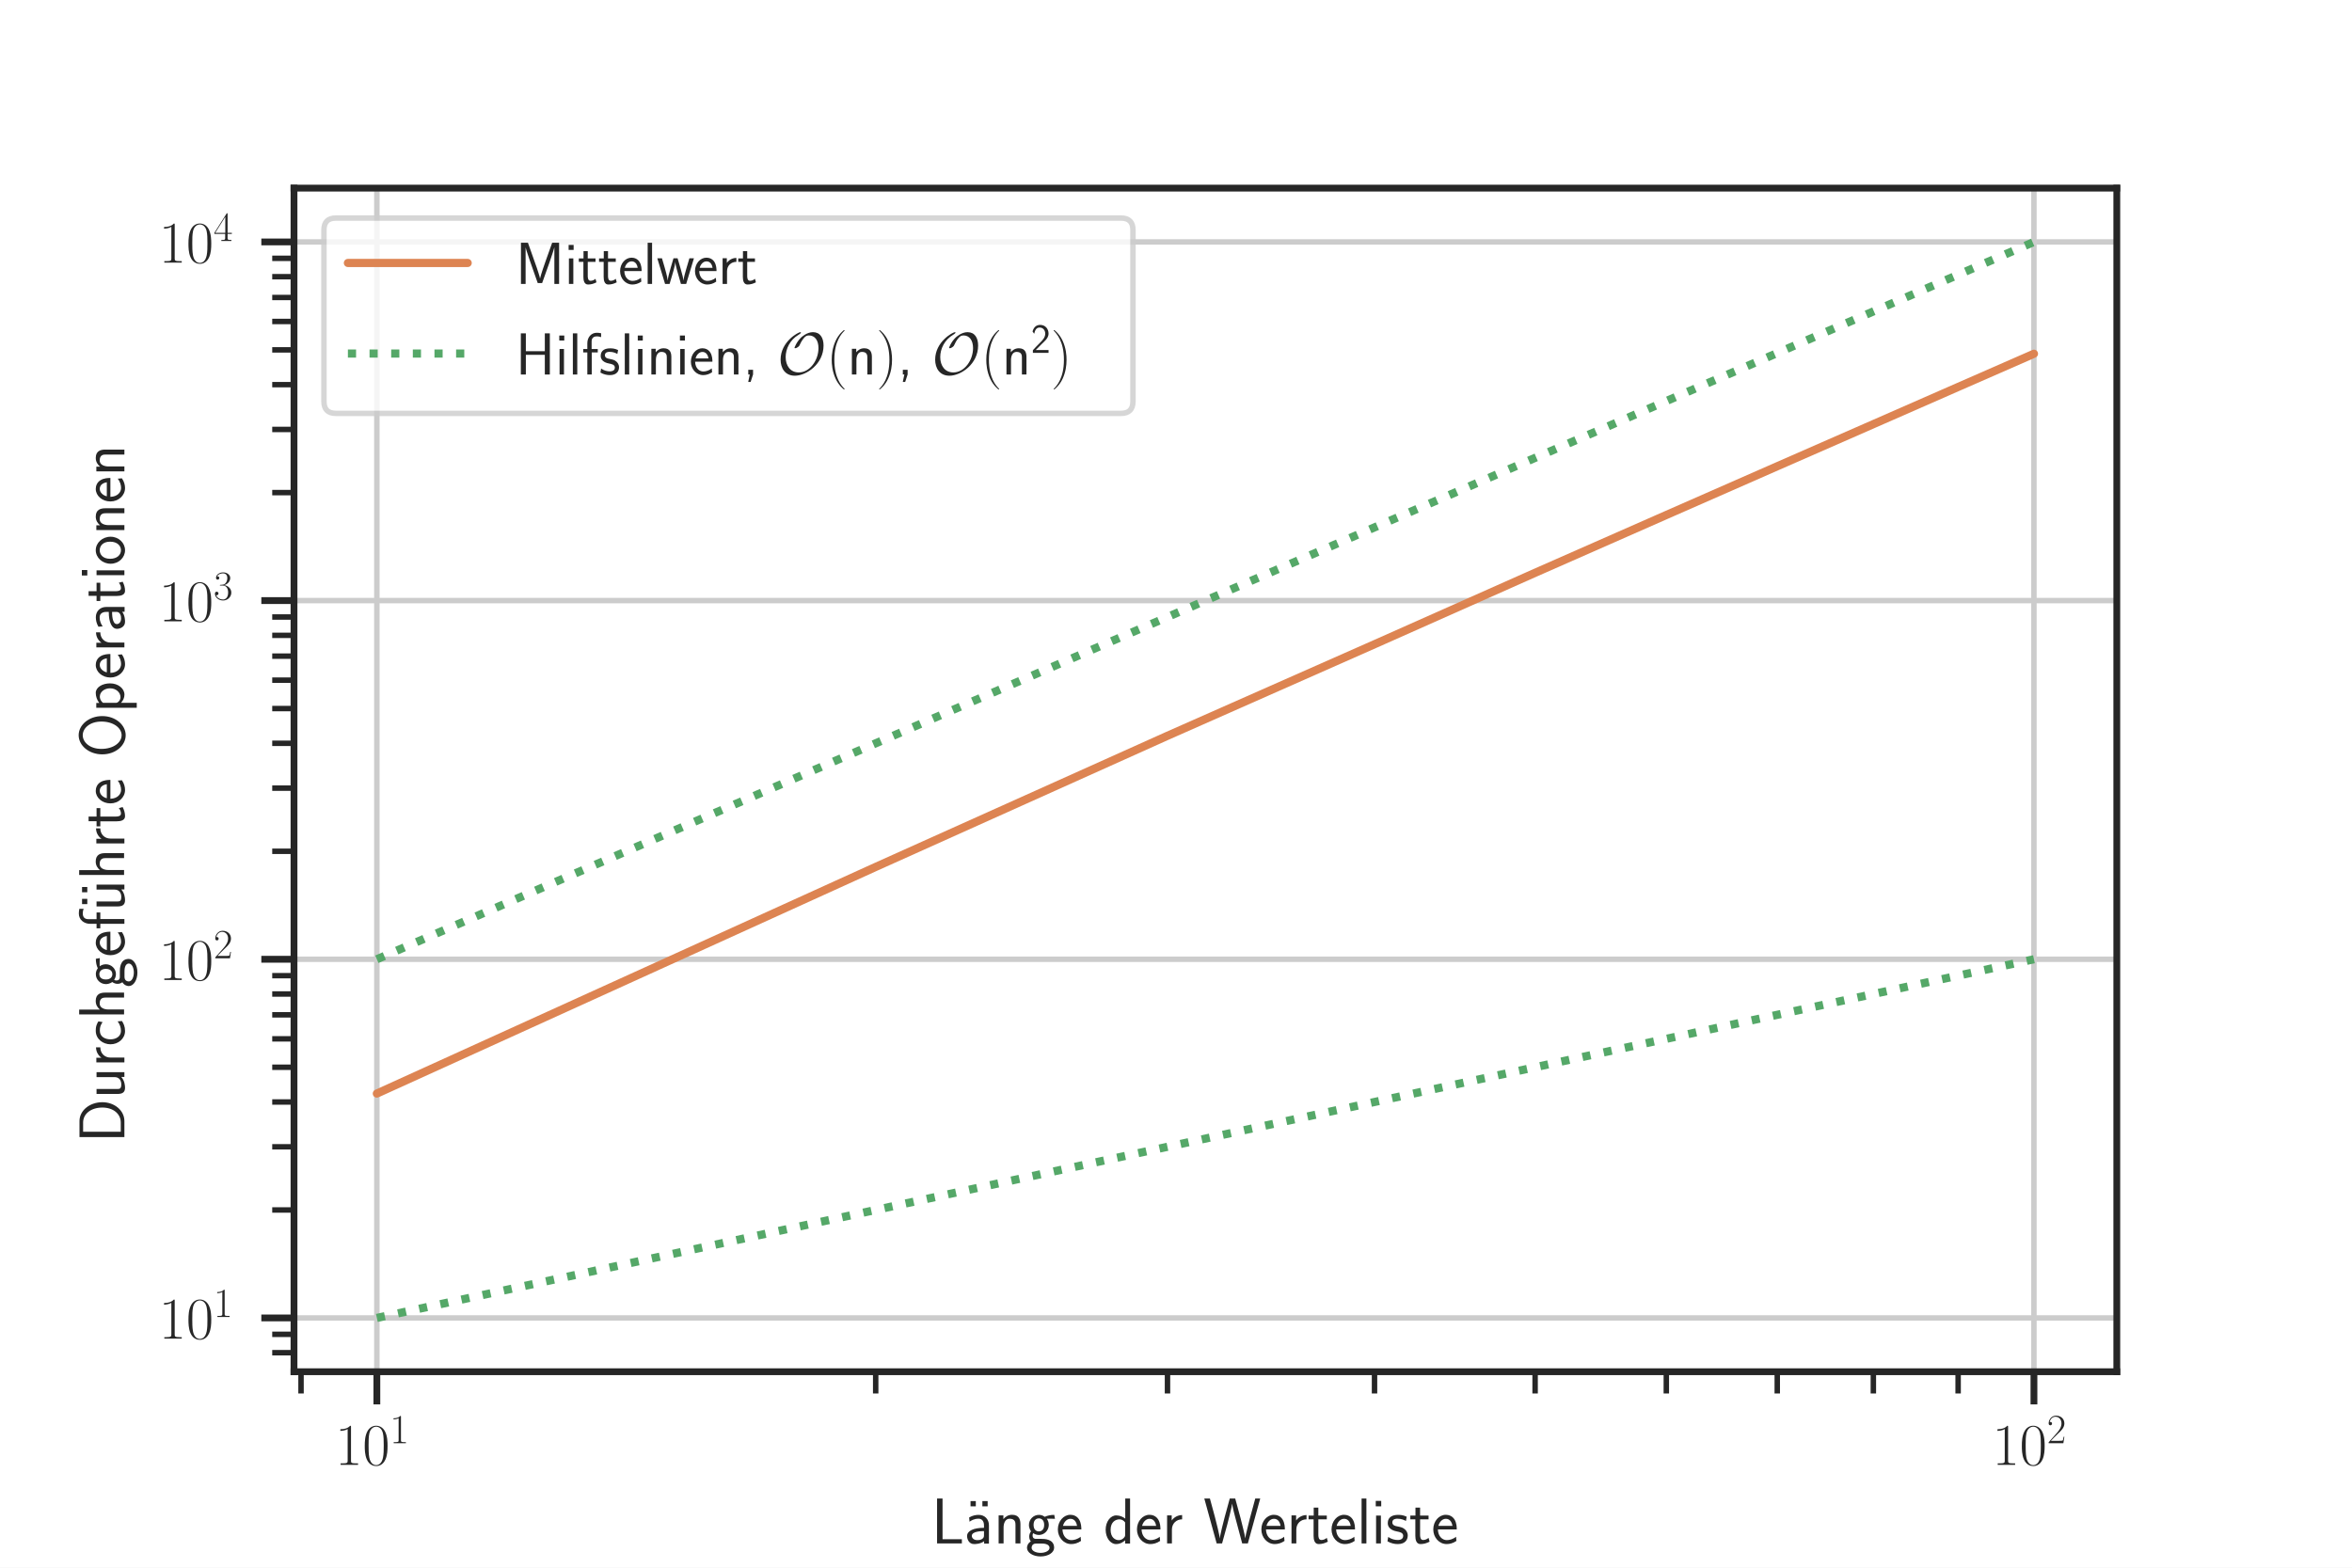
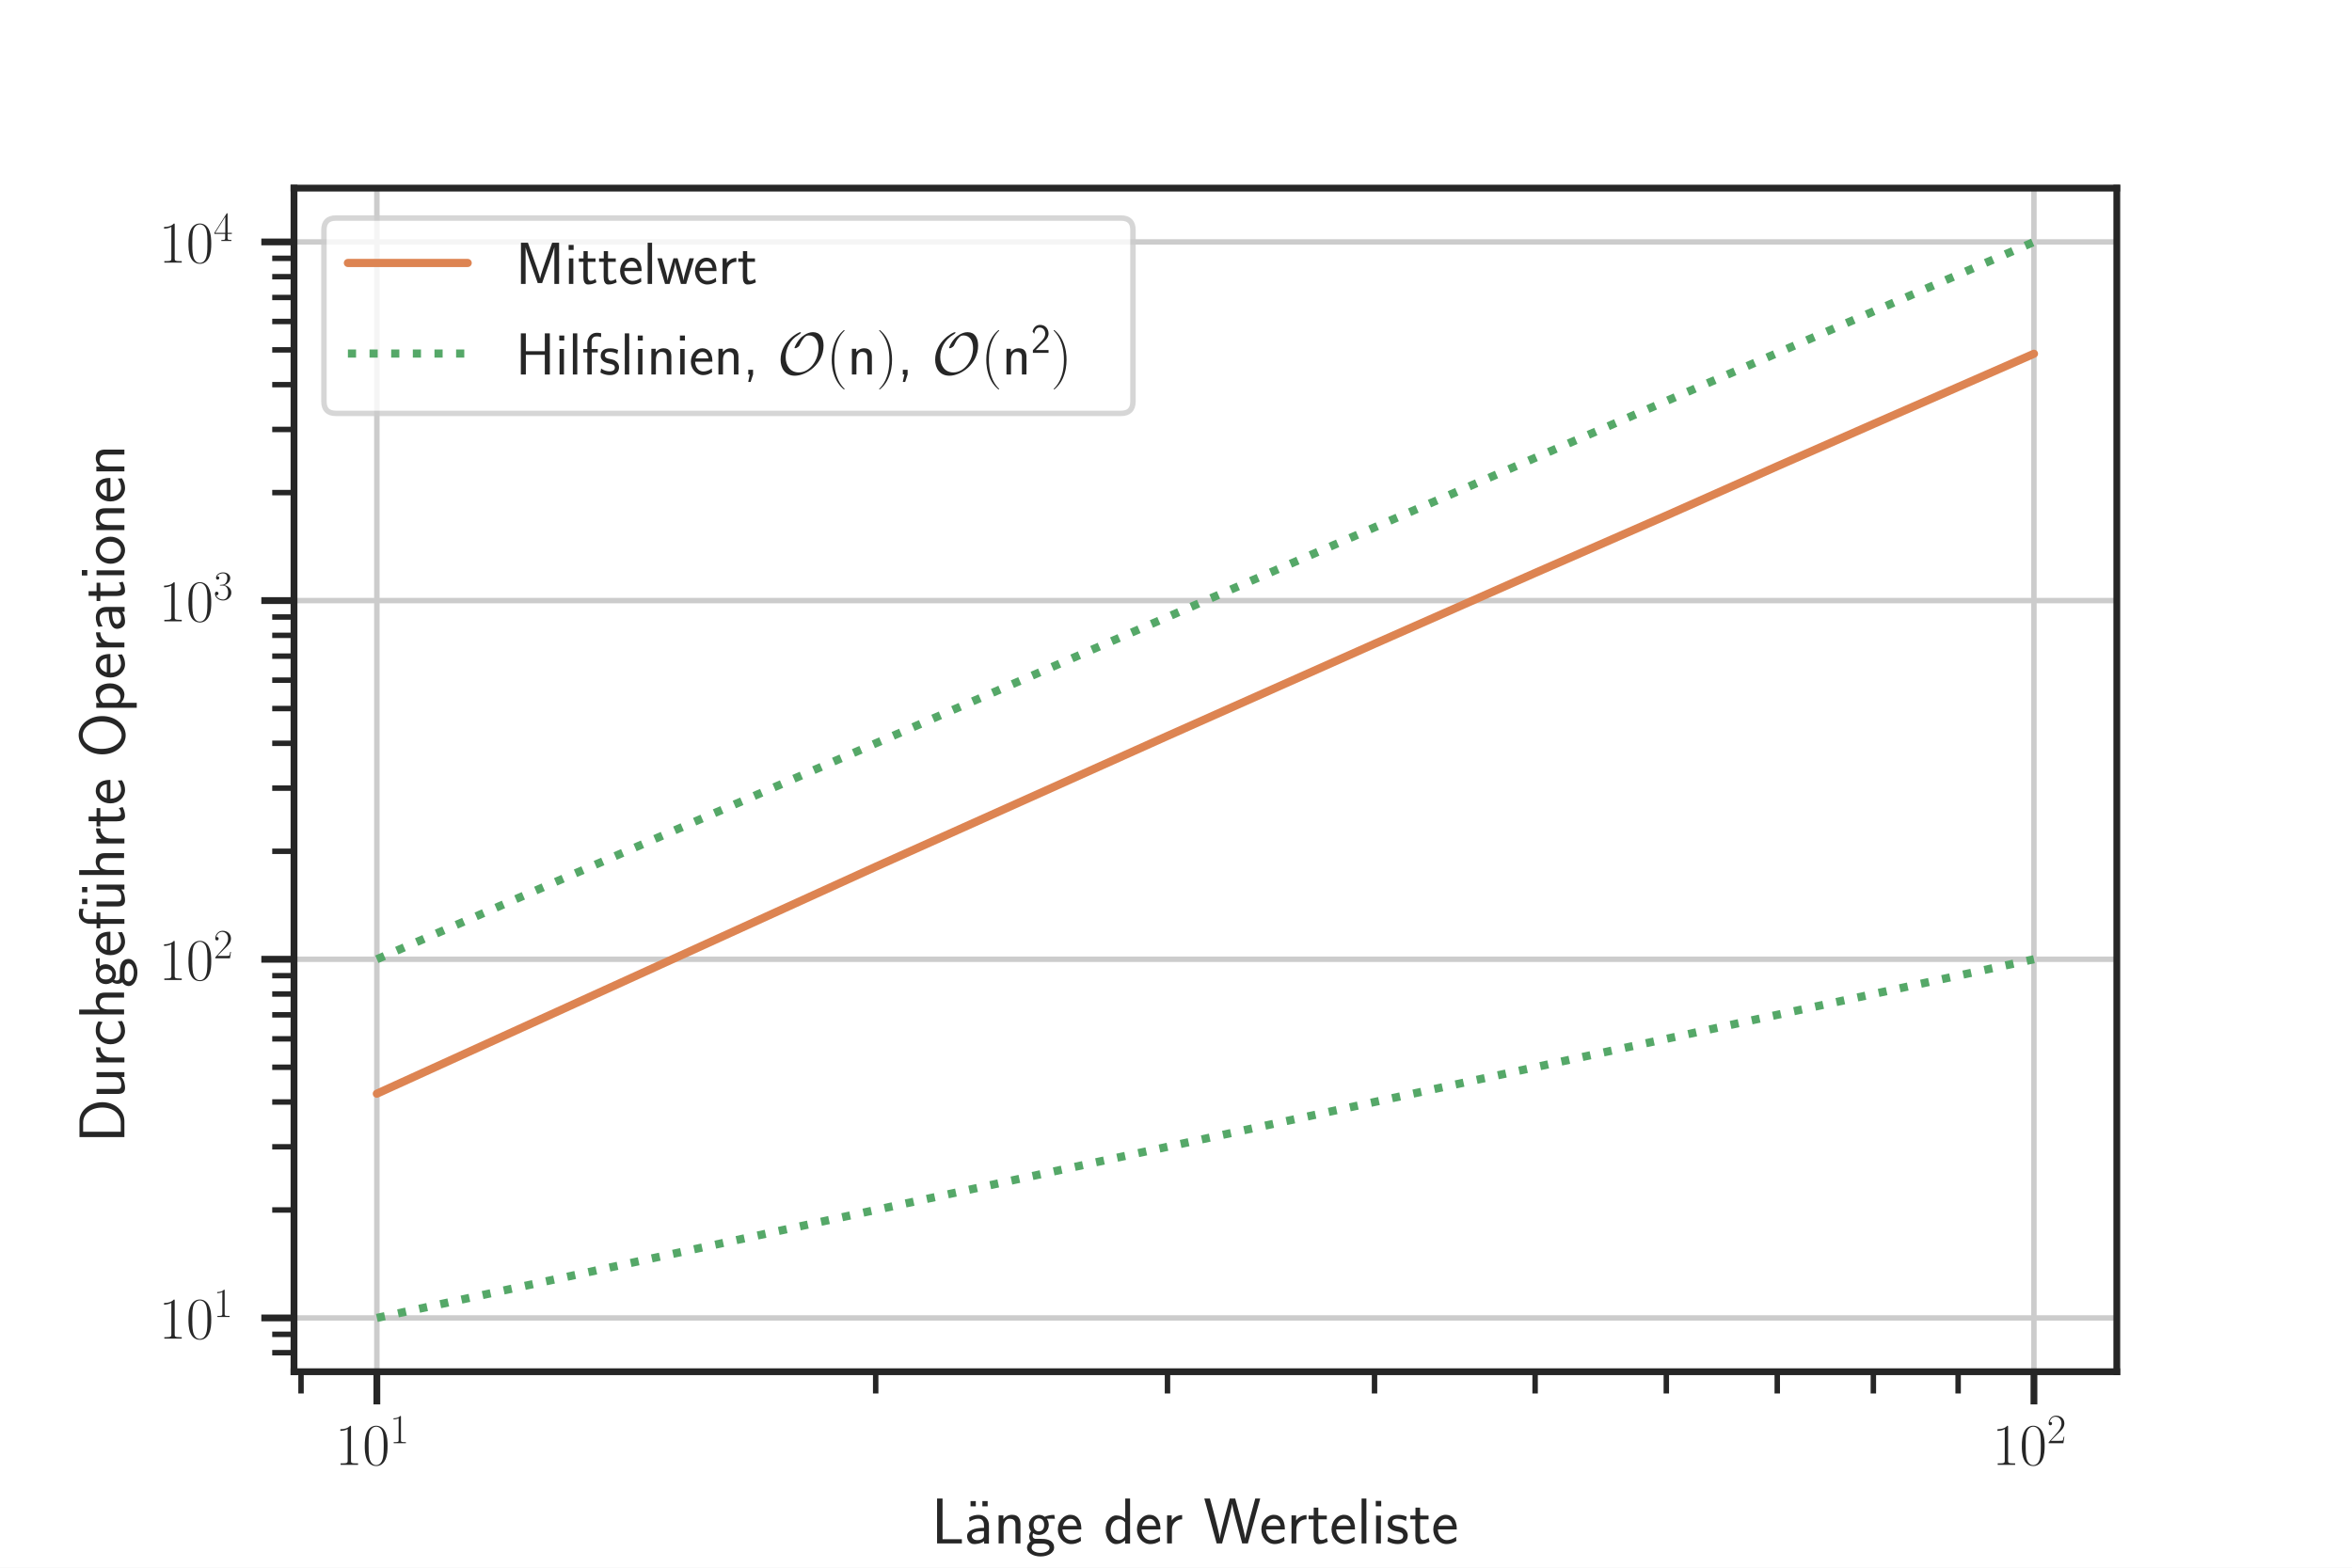
<svg xmlns="http://www.w3.org/2000/svg" xmlns:xlink="http://www.w3.org/1999/xlink" width="432pt" height="288pt" viewBox="0 0 432 288" version="1.1">
  <defs>
    <style type="text/css">*{stroke-linejoin: round; stroke-linecap: butt}</style>
  </defs>
  <g id="figure_1">
    <g id="patch_1">
      <path d="M 0 288  L 432 288  L 432 0  L 0 0  z " style="fill: #ffffff" />
    </g>
    <g id="axes_1">
      <g id="patch_2">
        <path d="M 54 252  L 388.8 252  L 388.8 34.56  L 54 34.56  z " style="fill: #ffffff" />
      </g>
      <g id="matplotlib.axis_1">
        <g id="xtick_1">
          <g id="line2d_1">
-             <path d="M 69.218 252  L 69.218 34.56  " clip-path="url(#p957fa3a526)" style="fill: none; stroke: #cccccc; stroke-linecap: round" />
+             <path d="M 69.218 252  L 69.218 34.56  " clip-path="url(#pc87a2cc97e)" style="fill: none; stroke: #cccccc; stroke-linecap: round" />
          </g>
          <g id="line2d_2">
            <defs>
-               <path id="mc45ab2e7f5" d="M 0 0  L 0 6  " style="stroke: #262626; stroke-width: 1.25" />
-             </defs>
-             <g>
-               <use xlink:href="#mc45ab2e7f5" x="69.218" y="252" style="fill: #262626; stroke: #262626; stroke-width: 1.25" />
+               <path id="m14541f7bd8" d="M 0 0  L 0 6  " style="stroke: #262626; stroke-width: 1.25" />
+             </defs>
+             <g>
+               <use xlink:href="#m14541f7bd8" x="69.218" y="252" style="fill: #262626; stroke: #262626; stroke-width: 1.25" />
            </g>
          </g>
          <g id="text_1">
            <g style="fill: #262626" transform="translate(61.55454 269.1103)scale(0.11 -0.11)">
              <defs>
                <path id="CMR17-31" d="M 1702 4058  C 1702 4192 1696 4192 1606 4192  C 1357 3916 979 3827 621 3827  C 602 3827 570 3827 563 3808  C 557 3795 557 3782 557 3648  C 755 3648 1088 3686 1344 3839  L 1344 461  C 1344 236 1331 160 781 160  L 589 160  L 589 0  C 896 0 1216 0 1523 0  C 1830 0 2150 0 2458 0  L 2458 160  L 2266 160  C 1715 160 1702 230 1702 458  L 1702 4058  z " transform="scale(0.015625)" />
                <path id="CMR17-30" d="M 2688 2025  C 2688 2416 2682 3080 2413 3591  C 2176 4039 1798 4198 1466 4198  C 1158 4198 768 4058 525 3597  C 269 3118 243 2524 243 2025  C 243 1661 250 1106 448 619  C 723 -39 1216 -128 1466 -128  C 1760 -128 2208 -7 2470 600  C 2662 1042 2688 1559 2688 2025  z M 1466 -26  C 1056 -26 813 325 723 812  C 653 1188 653 1738 653 2096  C 653 2588 653 2997 736 3387  C 858 3929 1216 4096 1466 4096  C 1728 4096 2067 3923 2189 3400  C 2272 3036 2278 2607 2278 2096  C 2278 1680 2278 1169 2202 792  C 2067 95 1690 -26 1466 -26  z " transform="scale(0.015625)" />
              </defs>
              <use xlink:href="#CMR17-31" transform="scale(0.996264)" />
              <use xlink:href="#CMR17-30" transform="translate(45.69048 0)scale(0.996264)" />
              <use xlink:href="#CMR17-31" transform="translate(91.38095 36.15364)scale(0.697382)" />
            </g>
          </g>
        </g>
        <g id="xtick_2">
          <g id="line2d_3">
-             <path d="M 373.582 252  L 373.582 34.56  " clip-path="url(#p957fa3a526)" style="fill: none; stroke: #cccccc; stroke-linecap: round" />
+             <path d="M 373.582 252  L 373.582 34.56  " clip-path="url(#pc87a2cc97e)" style="fill: none; stroke: #cccccc; stroke-linecap: round" />
          </g>
          <g id="line2d_4">
            <g>
-               <use xlink:href="#mc45ab2e7f5" x="373.582" y="252" style="fill: #262626; stroke: #262626; stroke-width: 1.25" />
+               <use xlink:href="#m14541f7bd8" x="373.582" y="252" style="fill: #262626; stroke: #262626; stroke-width: 1.25" />
            </g>
          </g>
          <g id="text_2">
            <g style="fill: #262626" transform="translate(365.9182 269.1103)scale(0.11 -0.11)">
              <defs>
                <path id="CMR17-32" d="M 2669 989  L 2554 989  C 2490 536 2438 459 2413 420  C 2381 369 1920 369 1830 369  L 602 369  C 832 619 1280 1072 1824 1597  C 2214 1967 2669 2402 2669 3035  C 2669 3790 2067 4224 1395 4224  C 691 4224 262 3604 262 3030  C 262 2780 448 2748 525 2748  C 589 2748 781 2787 781 3010  C 781 3207 614 3264 525 3264  C 486 3264 448 3258 422 3245  C 544 3790 915 4058 1306 4058  C 1862 4058 2227 3617 2227 3035  C 2227 2479 1901 2000 1536 1584  L 262 146  L 262 0  L 2515 0  L 2669 989  z " transform="scale(0.015625)" />
              </defs>
              <use xlink:href="#CMR17-31" transform="scale(0.996264)" />
              <use xlink:href="#CMR17-30" transform="translate(45.69048 0)scale(0.996264)" />
              <use xlink:href="#CMR17-32" transform="translate(91.38095 36.15364)scale(0.697382)" />
            </g>
          </g>
        </g>
        <g id="xtick_3">
          <g id="line2d_5">
            <defs>
-               <path id="m4dc6aa05fd" d="M 0 0  L 0 4  " style="stroke: #262626" />
-             </defs>
-             <g>
-               <use xlink:href="#m4dc6aa05fd" x="55.291" y="252" style="fill: #262626; stroke: #262626" />
+               <path id="m3cc352a29a" d="M 0 0  L 0 4  " style="stroke: #262626" />
+             </defs>
+             <g>
+               <use xlink:href="#m3cc352a29a" x="55.291" y="252" style="fill: #262626; stroke: #262626" />
            </g>
          </g>
        </g>
        <g id="xtick_4">
          <g id="line2d_6">
            <g>
-               <use xlink:href="#m4dc6aa05fd" x="160.841" y="252" style="fill: #262626; stroke: #262626" />
+               <use xlink:href="#m3cc352a29a" x="160.841" y="252" style="fill: #262626; stroke: #262626" />
            </g>
          </g>
        </g>
        <g id="xtick_5">
          <g id="line2d_7">
            <g>
-               <use xlink:href="#m4dc6aa05fd" x="214.437" y="252" style="fill: #262626; stroke: #262626" />
+               <use xlink:href="#m3cc352a29a" x="214.437" y="252" style="fill: #262626; stroke: #262626" />
            </g>
          </g>
        </g>
        <g id="xtick_6">
          <g id="line2d_8">
            <g>
-               <use xlink:href="#m4dc6aa05fd" x="252.463" y="252" style="fill: #262626; stroke: #262626" />
+               <use xlink:href="#m3cc352a29a" x="252.463" y="252" style="fill: #262626; stroke: #262626" />
            </g>
          </g>
        </g>
        <g id="xtick_7">
          <g id="line2d_9">
            <g>
-               <use xlink:href="#m4dc6aa05fd" x="281.959" y="252" style="fill: #262626; stroke: #262626" />
+               <use xlink:href="#m3cc352a29a" x="281.959" y="252" style="fill: #262626; stroke: #262626" />
            </g>
          </g>
        </g>
        <g id="xtick_8">
          <g id="line2d_10">
            <g>
-               <use xlink:href="#m4dc6aa05fd" x="306.059" y="252" style="fill: #262626; stroke: #262626" />
+               <use xlink:href="#m3cc352a29a" x="306.059" y="252" style="fill: #262626; stroke: #262626" />
            </g>
          </g>
        </g>
        <g id="xtick_9">
          <g id="line2d_11">
            <g>
-               <use xlink:href="#m4dc6aa05fd" x="326.435" y="252" style="fill: #262626; stroke: #262626" />
+               <use xlink:href="#m3cc352a29a" x="326.435" y="252" style="fill: #262626; stroke: #262626" />
            </g>
          </g>
        </g>
        <g id="xtick_10">
          <g id="line2d_12">
            <g>
-               <use xlink:href="#m4dc6aa05fd" x="344.086" y="252" style="fill: #262626; stroke: #262626" />
+               <use xlink:href="#m3cc352a29a" x="344.086" y="252" style="fill: #262626; stroke: #262626" />
            </g>
          </g>
        </g>
        <g id="xtick_11">
          <g id="line2d_13">
            <g>
-               <use xlink:href="#m4dc6aa05fd" x="359.655" y="252" style="fill: #262626; stroke: #262626" />
+               <use xlink:href="#m3cc352a29a" x="359.655" y="252" style="fill: #262626; stroke: #262626" />
            </g>
          </g>
        </g>
        <g id="text_3">
          <g style="fill: #262626" transform="translate(171.063 283.5434)scale(0.12 -0.12)">
            <defs>
              <path id="CMSS17-4c" d="M 1670 414  C 1594 414 1517 414 1440 414  L 1101 414  L 1101 4416  L 563 4416  L 563 0  L 3002 0  L 3002 414  L 1670 414  z " transform="scale(0.015625)" />
              <path id="CMSS17-7f" d="M 1178 4164  L 659 4164  L 659 3648  L 1178 3648  L 1178 4164  z M 2342 4164  L 1824 4164  L 1824 3648  L 2342 3648  L 2342 4164  z " transform="scale(0.015625)" />
              <path id="CMSS17-61" d="M 2406 1791  C 2406 2392 1978 2808 1402 2808  C 1120 2808 813 2757 461 2553  L 499 2135  C 659 2248 934 2432 1395 2432  C 1722 2432 1920 2180 1920 1782  L 1920 1536  C 896 1536 256 1238 256 726  C 256 461 416 -64 947 -64  C 1043 -64 1562 -64 1933 217  L 1933 -19  L 2406 -19  L 2406 1791  z M 1920 816  C 1920 701 1920 548 1728 434  C 1562 325 1350 325 1261 325  C 941 325 723 511 723 744  C 723 1211 1722 1211 1920 1211  L 1920 816  z " transform="scale(0.015625)" />
              <path id="CMSS17-6e" d="M 2618 1877  C 2618 2283 2522 2816 1798 2816  C 1389 2816 1120 2606 941 2389  L 941 2758  L 474 2758  L 474 0  L 960 0  L 960 1559  C 960 1964 1114 2428 1549 2428  C 2112 2428 2131 2048 2131 1829  L 2131 0  L 2618 0  L 2618 1877  z " transform="scale(0.015625)" />
              <path id="CMSS17-67" d="M 2848 2808  C 2483 2808 2170 2738 1914 2617  C 1702 2777 1485 2808 1338 2808  C 781 2808 358 2349 358 1814  C 358 1468 550 1207 563 1195  C 448 1035 384 863 384 672  C 384 448 474 289 544 200  C 211 -3 166 -314 166 -435  C 166 -898 749 -1280 1498 -1280  C 2253 -1280 2835 -898 2835 -428  C 2835 448 1856 448 1587 448  L 1069 448  C 973 448 717 448 717 791  C 717 921 774 1004 781 1010  C 877 940 1075 832 1338 832  C 1869 832 2310 1278 2310 1827  C 2310 2132 2170 2355 2112 2432  L 2131 2432  C 2150 2432 2419 2432 2515 2432  C 2720 2432 2739 2429 2918 2419  L 2848 2808  z M 1338 1182  C 1120 1182 813 1315 813 1823  C 813 2375 1165 2464 1331 2464  C 1549 2464 1856 2331 1856 1823  C 1856 1271 1504 1182 1338 1182  z M 1581 -10  C 1734 -10 2381 -10 2381 -442  C 2381 -714 1984 -929 1504 -929  C 1018 -929 621 -720 621 -435  C 621 -403 621 -10 1062 -10  L 1581 -10  z " transform="scale(0.015625)" />
              <path id="CMSS17-65" d="M 2502 1377  C 2502 1590 2490 2003 2285 2345  C 2061 2713 1696 2816 1421 2816  C 755 2816 192 2188 192 1375  C 192 582 774 -64 1510 -64  C 1798 -64 2150 19 2470 248  C 2470 274 2458 414 2451 420  C 2451 433 2432 630 2432 656  C 2125 407 1773 325 1517 325  C 1107 325 666 667 646 1377  L 2502 1377  z M 698 1728  C 781 2084 1062 2421 1421 2421  C 1517 2421 1965 2421 2080 1728  L 698 1728  z " transform="scale(0.015625)" />
              <path id="CMSS17-64" d="M 2611 4416  L 2138 4416  L 2138 2438  C 1939 2603 1613 2756 1254 2756  C 672 2756 211 2131 211 1347  C 211 562 666 -64 1235 -64  C 1677 -64 1971 172 2125 306  L 2125 -13  L 2611 -13  L 2611 4416  z M 2125 836  C 2125 747 2125 653 1926 482  C 1798 375 1645 325 1498 325  C 1152 325 698 576 698 1340  C 698 2134 1210 2368 1562 2368  C 1798 2368 1990 2254 2125 2065  L 2125 836  z " transform="scale(0.015625)" />
              <path id="CMSS17-72" d="M 954 1363  C 954 1965 1395 2368 1958 2368  L 1958 2789  C 1549 2789 1165 2585 934 2253  L 934 2758  L 480 2758  L 480 0  L 954 0  L 954 1363  z " transform="scale(0.015625)" />
              <path id="CMSS17-57" d="M 5581 4416  L 5094 4416  L 4557 2437  C 4474 2118 4397 1801 4320 1482  C 4205 1011 4122 681 4109 515  L 4102 515  C 4090 687 4006 1049 3904 1457  C 3827 1795 3744 2131 3654 2462  L 3123 4416  L 2586 4416  L 2080 2562  L 1824 1549  C 1632 747 1626 632 1613 505  L 1606 505  C 1606 543 1581 753 1402 1498  C 1312 1868 1222 2244 1126 2601  L 634 4416  L 83 4416  L 1299 0  L 1830 0  L 2336 1839  L 2592 2851  C 2765 3564 2803 3742 2816 3901  L 2822 3901  C 2822 3876 2880 3474 3130 2545  L 3808 0  L 4365 0  L 5581 4416  z " transform="scale(0.015625)" />
              <path id="CMSS17-74" d="M 1069 2368  L 1901 2368  L 1901 2737  L 1069 2737  L 1069 3520  L 614 3520  L 614 2737  L 109 2737  L 109 2368  L 602 2368  L 602 749  C 602 384 685 -64 1107 -64  C 1427 -64 1722 25 2003 172  L 1901 548  C 1747 414 1562 337 1363 337  C 1082 337 1069 696 1069 856  L 1069 2368  z " transform="scale(0.015625)" />
              <path id="CMSS17-6c" d="M 947 4416  L 474 4416  L 474 0  L 947 0  L 947 4416  z " transform="scale(0.015625)" />
              <path id="CMSS17-69" d="M 979 4183  L 442 4183  L 442 3648  L 979 3648  L 979 4183  z M 947 2739  L 474 2739  L 474 0  L 947 0  L 947 2739  z " transform="scale(0.015625)" />
              <path id="CMSS17-73" d="M 2061 2627  C 1683 2807 1389 2807 1197 2807  C 742 2807 198 2648 198 2003  C 198 1359 902 1218 1094 1179  C 1389 1122 1715 1058 1715 740  C 1715 337 1254 337 1171 337  C 915 337 563 407 243 638  L 166 210  C 531 0 883 -64 1178 -64  C 1965 -64 2163 416 2163 781  C 2163 1094 1984 1305 1862 1401  C 1651 1568 1574 1587 1050 1696  C 960 1709 646 1779 646 2066  C 646 2432 1050 2432 1139 2432  C 1555 2432 1811 2303 1984 2208  L 2061 2627  z " transform="scale(0.015625)" />
            </defs>
            <use xlink:href="#CMSS17-4c" transform="scale(0.996264)" />
            <use xlink:href="#CMSS17-7f" transform="translate(49.72625 0)scale(0.996264)" />
            <use xlink:href="#CMSS17-61" transform="translate(50.68711 0)scale(0.996264)" />
            <use xlink:href="#CMSS17-6e" transform="translate(95.60903 0)scale(0.996264)" />
            <use xlink:href="#CMSS17-67" transform="translate(143.814 0)scale(0.996264)" />
            <use xlink:href="#CMSS17-65" transform="translate(190.6576 0)scale(0.996264)" />
            <use xlink:href="#CMSS17-64" transform="translate(263.5255 0)scale(0.996264)" />
            <use xlink:href="#CMSS17-65" transform="translate(311.7305 0)scale(0.996264)" />
            <use xlink:href="#CMSS17-72" transform="translate(353.3693 0)scale(0.996264)" />
            <use xlink:href="#CMSS17-57" transform="translate(416.5082 0)scale(0.996264)" />
            <use xlink:href="#CMSS17-65" transform="translate(502.1479 0)scale(0.996264)" />
            <use xlink:href="#CMSS17-72" transform="translate(543.7867 0)scale(0.996264)" />
            <use xlink:href="#CMSS17-74" transform="translate(575.6965 0)scale(0.996264)" />
            <use xlink:href="#CMSS17-65" transform="translate(609.5281 0)scale(0.996264)" />
            <use xlink:href="#CMSS17-6c" transform="translate(651.1669 0)scale(0.996264)" />
            <use xlink:href="#CMSS17-69" transform="translate(673.3476 0)scale(0.996264)" />
            <use xlink:href="#CMSS17-73" transform="translate(695.5283 0)scale(0.996264)" />
            <use xlink:href="#CMSS17-74" transform="translate(731.4419 0)scale(0.996264)" />
            <use xlink:href="#CMSS17-65" transform="translate(765.2734 0)scale(0.996264)" />
          </g>
        </g>
      </g>
      <g id="matplotlib.axis_2">
        <g id="ytick_1">
          <g id="line2d_14">
-             <path d="M 54 242.116  L 388.8 242.116  " clip-path="url(#p957fa3a526)" style="fill: none; stroke: #cccccc; stroke-linecap: round" />
+             <path d="M 54 242.116  L 388.8 242.116  " clip-path="url(#pc87a2cc97e)" style="fill: none; stroke: #cccccc; stroke-linecap: round" />
          </g>
          <g id="line2d_15">
            <defs>
-               <path id="m10b5e3d8ec" d="M 0 0  L -6 0  " style="stroke: #262626; stroke-width: 1.25" />
-             </defs>
-             <g>
-               <use xlink:href="#m10b5e3d8ec" x="54" y="242.116" style="fill: #262626; stroke: #262626; stroke-width: 1.25" />
+               <path id="m1ceb445a59" d="M 0 0  L -6 0  " style="stroke: #262626; stroke-width: 1.25" />
+             </defs>
+             <g>
+               <use xlink:href="#m1ceb445a59" x="54" y="242.116" style="fill: #262626; stroke: #262626; stroke-width: 1.25" />
            </g>
          </g>
          <g id="text_4">
            <g style="fill: #262626" transform="translate(29.17273 245.9215)scale(0.11 -0.11)">
              <use xlink:href="#CMR17-31" transform="scale(0.996264)" />
              <use xlink:href="#CMR17-30" transform="translate(45.69048 0)scale(0.996264)" />
              <use xlink:href="#CMR17-31" transform="translate(91.38095 36.15364)scale(0.697382)" />
            </g>
          </g>
        </g>
        <g id="ytick_2">
          <g id="line2d_16">
-             <path d="M 54 176.225  L 388.8 176.225  " clip-path="url(#p957fa3a526)" style="fill: none; stroke: #cccccc; stroke-linecap: round" />
+             <path d="M 54 176.225  L 388.8 176.225  " clip-path="url(#pc87a2cc97e)" style="fill: none; stroke: #cccccc; stroke-linecap: round" />
          </g>
          <g id="line2d_17">
            <g>
-               <use xlink:href="#m10b5e3d8ec" x="54" y="176.225" style="fill: #262626; stroke: #262626; stroke-width: 1.25" />
+               <use xlink:href="#m1ceb445a59" x="54" y="176.225" style="fill: #262626; stroke: #262626; stroke-width: 1.25" />
            </g>
          </g>
          <g id="text_5">
            <g style="fill: #262626" transform="translate(29.17273 180.0306)scale(0.11 -0.11)">
              <use xlink:href="#CMR17-31" transform="scale(0.996264)" />
              <use xlink:href="#CMR17-30" transform="translate(45.69048 0)scale(0.996264)" />
              <use xlink:href="#CMR17-32" transform="translate(91.38095 36.15364)scale(0.697382)" />
            </g>
          </g>
        </g>
        <g id="ytick_3">
          <g id="line2d_18">
-             <path d="M 54 110.335  L 388.8 110.335  " clip-path="url(#p957fa3a526)" style="fill: none; stroke: #cccccc; stroke-linecap: round" />
+             <path d="M 54 110.335  L 388.8 110.335  " clip-path="url(#pc87a2cc97e)" style="fill: none; stroke: #cccccc; stroke-linecap: round" />
          </g>
          <g id="line2d_19">
            <g>
-               <use xlink:href="#m10b5e3d8ec" x="54" y="110.335" style="fill: #262626; stroke: #262626; stroke-width: 1.25" />
+               <use xlink:href="#m1ceb445a59" x="54" y="110.335" style="fill: #262626; stroke: #262626; stroke-width: 1.25" />
            </g>
          </g>
          <g id="text_6">
            <g style="fill: #262626" transform="translate(29.17273 114.1397)scale(0.11 -0.11)">
              <defs>
                <path id="CMR17-33" d="M 1414 2157  C 1984 2157 2234 1662 2234 1090  C 2234 320 1824 25 1453 25  C 1114 25 563 194 390 693  C 422 680 454 680 486 680  C 640 680 755 782 755 948  C 755 1133 614 1216 486 1216  C 378 1216 211 1165 211 926  C 211 335 787 -128 1466 -128  C 2176 -128 2720 430 2720 1085  C 2720 1707 2208 2157 1600 2227  C 2086 2328 2554 2756 2554 3329  C 2554 3820 2048 4179 1472 4179  C 890 4179 378 3829 378 3329  C 378 3110 544 3072 627 3072  C 762 3072 877 3155 877 3321  C 877 3486 762 3569 627 3569  C 602 3569 570 3569 544 3557  C 730 3959 1235 4032 1459 4032  C 1683 4032 2106 3925 2106 3320  C 2106 3143 2080 2828 1862 2550  C 1670 2304 1453 2304 1242 2284  C 1210 2284 1062 2269 1037 2269  C 992 2263 966 2257 966 2208  C 966 2163 973 2157 1101 2157  L 1414 2157  z " transform="scale(0.015625)" />
              </defs>
              <use xlink:href="#CMR17-31" transform="scale(0.996264)" />
              <use xlink:href="#CMR17-30" transform="translate(45.69048 0)scale(0.996264)" />
              <use xlink:href="#CMR17-33" transform="translate(91.38095 36.15364)scale(0.697382)" />
            </g>
          </g>
        </g>
        <g id="ytick_4">
          <g id="line2d_20">
-             <path d="M 54 44.444  L 388.8 44.444  " clip-path="url(#p957fa3a526)" style="fill: none; stroke: #cccccc; stroke-linecap: round" />
+             <path d="M 54 44.444  L 388.8 44.444  " clip-path="url(#pc87a2cc97e)" style="fill: none; stroke: #cccccc; stroke-linecap: round" />
          </g>
          <g id="line2d_21">
            <g>
-               <use xlink:href="#m10b5e3d8ec" x="54" y="44.444" style="fill: #262626; stroke: #262626; stroke-width: 1.25" />
+               <use xlink:href="#m1ceb445a59" x="54" y="44.444" style="fill: #262626; stroke: #262626; stroke-width: 1.25" />
            </g>
          </g>
          <g id="text_7">
            <g style="fill: #262626" transform="translate(29.17273 48.24881)scale(0.11 -0.11)">
              <defs>
                <path id="CMR17-34" d="M 2150 4122  C 2150 4256 2144 4256 2029 4256  L 128 1254  L 128 1088  L 1779 1088  L 1779 457  C 1779 224 1766 160 1318 160  L 1197 160  L 1197 0  C 1402 0 1747 0 1965 0  C 2182 0 2528 0 2733 0  L 2733 160  L 2611 160  C 2163 160 2150 224 2150 457  L 2150 1088  L 2803 1088  L 2803 1254  L 2150 1254  L 2150 4122  z M 1798 3703  L 1798 1254  L 256 1254  L 1798 3703  z " transform="scale(0.015625)" />
              </defs>
              <use xlink:href="#CMR17-31" transform="scale(0.996264)" />
              <use xlink:href="#CMR17-30" transform="translate(45.69048 0)scale(0.996264)" />
              <use xlink:href="#CMR17-34" transform="translate(91.38095 36.15364)scale(0.697382)" />
            </g>
          </g>
        </g>
        <g id="ytick_5">
          <g id="line2d_22">
            <defs>
-               <path id="m5c5a617919" d="M 0 0  L -4 0  " style="stroke: #262626" />
-             </defs>
-             <g>
-               <use xlink:href="#m5c5a617919" x="54" y="248.502" style="fill: #262626; stroke: #262626" />
+               <path id="m9e7cad1a4c" d="M 0 0  L -4 0  " style="stroke: #262626" />
+             </defs>
+             <g>
+               <use xlink:href="#m9e7cad1a4c" x="54" y="248.502" style="fill: #262626; stroke: #262626" />
            </g>
          </g>
        </g>
        <g id="ytick_6">
          <g id="line2d_23">
            <g>
-               <use xlink:href="#m5c5a617919" x="54" y="245.131" style="fill: #262626; stroke: #262626" />
+               <use xlink:href="#m9e7cad1a4c" x="54" y="245.131" style="fill: #262626; stroke: #262626" />
            </g>
          </g>
        </g>
        <g id="ytick_7">
          <g id="line2d_24">
            <g>
-               <use xlink:href="#m5c5a617919" x="54" y="222.281" style="fill: #262626; stroke: #262626" />
+               <use xlink:href="#m9e7cad1a4c" x="54" y="222.281" style="fill: #262626; stroke: #262626" />
            </g>
          </g>
        </g>
        <g id="ytick_8">
          <g id="line2d_25">
            <g>
-               <use xlink:href="#m5c5a617919" x="54" y="210.678" style="fill: #262626; stroke: #262626" />
+               <use xlink:href="#m9e7cad1a4c" x="54" y="210.678" style="fill: #262626; stroke: #262626" />
            </g>
          </g>
        </g>
        <g id="ytick_9">
          <g id="line2d_26">
            <g>
-               <use xlink:href="#m5c5a617919" x="54" y="202.446" style="fill: #262626; stroke: #262626" />
+               <use xlink:href="#m9e7cad1a4c" x="54" y="202.446" style="fill: #262626; stroke: #262626" />
            </g>
          </g>
        </g>
        <g id="ytick_10">
          <g id="line2d_27">
            <g>
-               <use xlink:href="#m5c5a617919" x="54" y="196.061" style="fill: #262626; stroke: #262626" />
+               <use xlink:href="#m9e7cad1a4c" x="54" y="196.061" style="fill: #262626; stroke: #262626" />
            </g>
          </g>
        </g>
        <g id="ytick_11">
          <g id="line2d_28">
            <g>
-               <use xlink:href="#m5c5a617919" x="54" y="190.843" style="fill: #262626; stroke: #262626" />
+               <use xlink:href="#m9e7cad1a4c" x="54" y="190.843" style="fill: #262626; stroke: #262626" />
            </g>
          </g>
        </g>
        <g id="ytick_12">
          <g id="line2d_29">
            <g>
-               <use xlink:href="#m5c5a617919" x="54" y="186.432" style="fill: #262626; stroke: #262626" />
+               <use xlink:href="#m9e7cad1a4c" x="54" y="186.432" style="fill: #262626; stroke: #262626" />
            </g>
          </g>
        </g>
        <g id="ytick_13">
          <g id="line2d_30">
            <g>
-               <use xlink:href="#m5c5a617919" x="54" y="182.611" style="fill: #262626; stroke: #262626" />
+               <use xlink:href="#m9e7cad1a4c" x="54" y="182.611" style="fill: #262626; stroke: #262626" />
            </g>
          </g>
        </g>
        <g id="ytick_14">
          <g id="line2d_31">
            <g>
-               <use xlink:href="#m5c5a617919" x="54" y="179.24" style="fill: #262626; stroke: #262626" />
+               <use xlink:href="#m9e7cad1a4c" x="54" y="179.24" style="fill: #262626; stroke: #262626" />
            </g>
          </g>
        </g>
        <g id="ytick_15">
          <g id="line2d_32">
            <g>
-               <use xlink:href="#m5c5a617919" x="54" y="156.39" style="fill: #262626; stroke: #262626" />
+               <use xlink:href="#m9e7cad1a4c" x="54" y="156.39" style="fill: #262626; stroke: #262626" />
            </g>
          </g>
        </g>
        <g id="ytick_16">
          <g id="line2d_33">
            <g>
-               <use xlink:href="#m5c5a617919" x="54" y="144.788" style="fill: #262626; stroke: #262626" />
+               <use xlink:href="#m9e7cad1a4c" x="54" y="144.788" style="fill: #262626; stroke: #262626" />
            </g>
          </g>
        </g>
        <g id="ytick_17">
          <g id="line2d_34">
            <g>
-               <use xlink:href="#m5c5a617919" x="54" y="136.555" style="fill: #262626; stroke: #262626" />
+               <use xlink:href="#m9e7cad1a4c" x="54" y="136.555" style="fill: #262626; stroke: #262626" />
            </g>
          </g>
        </g>
        <g id="ytick_18">
          <g id="line2d_35">
            <g>
-               <use xlink:href="#m5c5a617919" x="54" y="130.17" style="fill: #262626; stroke: #262626" />
+               <use xlink:href="#m9e7cad1a4c" x="54" y="130.17" style="fill: #262626; stroke: #262626" />
            </g>
          </g>
        </g>
        <g id="ytick_19">
          <g id="line2d_36">
            <g>
-               <use xlink:href="#m5c5a617919" x="54" y="124.952" style="fill: #262626; stroke: #262626" />
+               <use xlink:href="#m9e7cad1a4c" x="54" y="124.952" style="fill: #262626; stroke: #262626" />
            </g>
          </g>
        </g>
        <g id="ytick_20">
          <g id="line2d_37">
            <g>
-               <use xlink:href="#m5c5a617919" x="54" y="120.541" style="fill: #262626; stroke: #262626" />
+               <use xlink:href="#m9e7cad1a4c" x="54" y="120.541" style="fill: #262626; stroke: #262626" />
            </g>
          </g>
        </g>
        <g id="ytick_21">
          <g id="line2d_38">
            <g>
-               <use xlink:href="#m5c5a617919" x="54" y="116.72" style="fill: #262626; stroke: #262626" />
+               <use xlink:href="#m9e7cad1a4c" x="54" y="116.72" style="fill: #262626; stroke: #262626" />
            </g>
          </g>
        </g>
        <g id="ytick_22">
          <g id="line2d_39">
            <g>
-               <use xlink:href="#m5c5a617919" x="54" y="113.35" style="fill: #262626; stroke: #262626" />
+               <use xlink:href="#m9e7cad1a4c" x="54" y="113.35" style="fill: #262626; stroke: #262626" />
            </g>
          </g>
        </g>
        <g id="ytick_23">
          <g id="line2d_40">
            <g>
-               <use xlink:href="#m5c5a617919" x="54" y="90.499" style="fill: #262626; stroke: #262626" />
+               <use xlink:href="#m9e7cad1a4c" x="54" y="90.499" style="fill: #262626; stroke: #262626" />
            </g>
          </g>
        </g>
        <g id="ytick_24">
          <g id="line2d_41">
            <g>
-               <use xlink:href="#m5c5a617919" x="54" y="78.897" style="fill: #262626; stroke: #262626" />
+               <use xlink:href="#m9e7cad1a4c" x="54" y="78.897" style="fill: #262626; stroke: #262626" />
            </g>
          </g>
        </g>
        <g id="ytick_25">
          <g id="line2d_42">
            <g>
-               <use xlink:href="#m5c5a617919" x="54" y="70.664" style="fill: #262626; stroke: #262626" />
+               <use xlink:href="#m9e7cad1a4c" x="54" y="70.664" style="fill: #262626; stroke: #262626" />
            </g>
          </g>
        </g>
        <g id="ytick_26">
          <g id="line2d_43">
            <g>
-               <use xlink:href="#m5c5a617919" x="54" y="64.279" style="fill: #262626; stroke: #262626" />
+               <use xlink:href="#m9e7cad1a4c" x="54" y="64.279" style="fill: #262626; stroke: #262626" />
            </g>
          </g>
        </g>
        <g id="ytick_27">
          <g id="line2d_44">
            <g>
-               <use xlink:href="#m5c5a617919" x="54" y="59.061" style="fill: #262626; stroke: #262626" />
+               <use xlink:href="#m9e7cad1a4c" x="54" y="59.061" style="fill: #262626; stroke: #262626" />
            </g>
          </g>
        </g>
        <g id="ytick_28">
          <g id="line2d_45">
            <g>
-               <use xlink:href="#m5c5a617919" x="54" y="54.65" style="fill: #262626; stroke: #262626" />
+               <use xlink:href="#m9e7cad1a4c" x="54" y="54.65" style="fill: #262626; stroke: #262626" />
            </g>
          </g>
        </g>
        <g id="ytick_29">
          <g id="line2d_46">
            <g>
-               <use xlink:href="#m5c5a617919" x="54" y="50.829" style="fill: #262626; stroke: #262626" />
+               <use xlink:href="#m9e7cad1a4c" x="54" y="50.829" style="fill: #262626; stroke: #262626" />
            </g>
          </g>
        </g>
        <g id="ytick_30">
          <g id="line2d_47">
            <g>
-               <use xlink:href="#m5c5a617919" x="54" y="47.459" style="fill: #262626; stroke: #262626" />
+               <use xlink:href="#m9e7cad1a4c" x="54" y="47.459" style="fill: #262626; stroke: #262626" />
            </g>
          </g>
        </g>
        <g id="text_8">
          <g style="fill: #262626" transform="translate(22.84813 209.9597)rotate(-90)scale(0.12 -0.12)">
            <defs>
              <path id="CMSS17-44" d="M 570 4416  L 570 0  L 2144 0  C 3194 0 4000 980 4000 2170  C 4000 3398 3194 4416 2144 4416  L 570 4416  z M 1094 357  L 1094 4059  L 2003 4059  C 2861 4059 3475 3277 3475 2170  C 3475 1107 2867 357 2003 357  L 1094 357  z " transform="scale(0.015625)" />
              <path id="CMSS17-75" d="M 2618 2739  L 2131 2739  L 2131 972  C 2131 498 1786 306 1421 306  C 998 306 960 447 960 709  L 960 2739  L 474 2739  L 474 678  C 474 179 646 -64 1088 -64  C 1306 -64 1798 -13 2144 306  L 2144 0  L 2618 0  L 2618 2739  z " transform="scale(0.015625)" />
              <path id="CMSS17-63" d="M 2464 2541  C 2464 2585 2170 2714 2093 2739  C 1882 2816 1613 2816 1542 2816  C 710 2816 211 2093 211 1363  C 211 595 768 -64 1517 -64  C 1946 -64 2253 76 2502 242  L 2464 664  C 2189 453 1869 337 1523 337  C 1024 337 698 774 698 1369  C 698 1831 909 2414 1549 2414  C 1901 2414 2099 2343 2394 2145  L 2464 2541  z " transform="scale(0.015625)" />
              <path id="CMSS17-68" d="M 2618 1891  C 2618 2292 2522 2820 1798 2820  C 1395 2820 1133 2623 947 2407  L 947 4448  L 474 4448  L 474 32  L 960 32  L 960 1573  C 960 1973 1114 2432 1549 2432  C 2112 2432 2131 2056 2131 1839  L 2131 32  L 2618 32  L 2618 1891  z " transform="scale(0.015625)" />
              <path id="CMSS17-66" d="M 1075 2368  L 1722 2368  L 1722 2737  L 1062 2737  L 1062 3559  C 1062 4014 1408 4092 1606 4092  C 1670 4092 1850 4092 2080 4009  L 2080 4429  C 1933 4461 1754 4480 1613 4480  C 1018 4480 602 3993 602 3359  L 602 2737  L 160 2737  L 160 2368  L 602 2368  L 602 0  L 1075 0  L 1075 2368  z " transform="scale(0.015625)" />
              <path id="CMSS17-4f" d="M 4096 2178  C 4096 3503 3219 4497 2214 4497  C 1210 4497 333 3497 333 2178  C 333 847 1222 -128 2214 -128  C 3206 -128 4096 847 4096 2178  z M 2214 273  C 1510 273 870 1057 870 2261  C 870 3433 1549 4096 2214 4096  C 2880 4096 3558 3433 3558 2261  C 3558 1051 2912 273 2214 273  z " transform="scale(0.015625)" />
              <path id="CMSS17-70" d="M 966 333  C 1178 129 1466 -5 1773 -5  C 2368 -5 2880 603 2880 1412  C 2880 2159 2496 2816 1946 2816  C 1626 2816 1242 2702 954 2472  L 954 2765  L 480 2765  L 480 -1216  L 966 -1216  L 966 333  z M 966 2100  C 1018 2176 1235 2415 1587 2415  C 2035 2415 2394 1960 2394 1412  C 2394 787 1958 384 1530 384  C 1402 384 1267 415 1139 523  C 966 674 966 768 966 857  L 966 2100  z " transform="scale(0.015625)" />
              <path id="CMSS17-6f" d="M 2829 1356  C 2829 2176 2221 2816 1504 2816  C 768 2816 173 2157 173 1356  C 173 544 787 -64 1498 -64  C 2227 -64 2829 563 2829 1356  z M 1504 337  C 1050 337 659 709 659 1408  C 659 2151 1114 2427 1498 2427  C 1914 2427 2342 2126 2342 1408  C 2342 683 1926 337 1504 337  z " transform="scale(0.015625)" />
            </defs>
            <use xlink:href="#CMSS17-44" transform="scale(0.996264)" />
            <use xlink:href="#CMSS17-75" transform="translate(67.54284 0)scale(0.996264)" />
            <use xlink:href="#CMSS17-72" transform="translate(115.7478 0)scale(0.996264)" />
            <use xlink:href="#CMSS17-63" transform="translate(147.6576 0)scale(0.996264)" />
            <use xlink:href="#CMSS17-68" transform="translate(189.2964 0)scale(0.996264)" />
            <use xlink:href="#CMSS17-67" transform="translate(237.5013 0)scale(0.996264)" />
            <use xlink:href="#CMSS17-65" transform="translate(284.3449 0)scale(0.996264)" />
            <use xlink:href="#CMSS17-66" transform="translate(325.9838 0)scale(0.996264)" />
            <use xlink:href="#CMSS17-7f" transform="translate(355.2911 0)scale(0.996264)" />
            <use xlink:href="#CMSS17-75" transform="translate(354.6104 0)scale(0.996264)" />
            <use xlink:href="#CMSS17-68" transform="translate(402.8154 0)scale(0.996264)" />
            <use xlink:href="#CMSS17-72" transform="translate(451.0203 0)scale(0.996264)" />
            <use xlink:href="#CMSS17-74" transform="translate(482.9301 0)scale(0.996264)" />
            <use xlink:href="#CMSS17-65" transform="translate(516.7617 0)scale(0.996264)" />
            <use xlink:href="#CMSS17-4f" transform="translate(589.6296 0)scale(0.996264)" />
            <use xlink:href="#CMSS17-70" transform="translate(658.6538 0)scale(0.996264)" />
            <use xlink:href="#CMSS17-65" transform="translate(709.4612 0)scale(0.996264)" />
            <use xlink:href="#CMSS17-72" transform="translate(751.1 0)scale(0.996264)" />
            <use xlink:href="#CMSS17-61" transform="translate(783.0098 0)scale(0.996264)" />
            <use xlink:href="#CMSS17-74" transform="translate(827.9317 0)scale(0.996264)" />
            <use xlink:href="#CMSS17-69" transform="translate(861.7633 0)scale(0.996264)" />
            <use xlink:href="#CMSS17-6f" transform="translate(883.944 0)scale(0.996264)" />
            <use xlink:href="#CMSS17-6e" transform="translate(930.7877 0)scale(0.996264)" />
            <use xlink:href="#CMSS17-65" transform="translate(978.9926 0)scale(0.996264)" />
            <use xlink:href="#CMSS17-6e" transform="translate(1020.631 0)scale(0.996264)" />
          </g>
        </g>
      </g>
      <g id="line2d_48">
-         <path d="M 69.218 200.899  L 160.841 159.262  L 214.437 135.17  L 252.463 118.354  L 281.959 105.229  L 306.059 94.61  L 326.435 85.657  L 344.086 77.919  L 359.655 71.089  L 373.582 64.987  " clip-path="url(#p957fa3a526)" style="fill: none; stroke: #dd8452; stroke-width: 1.5; stroke-linecap: round" />
+         <path d="M 69.218 200.921  L 160.841 159.236  L 214.437 135.201  L 252.463 118.282  L 281.959 105.258  L 306.059 94.713  L 326.435 85.658  L 344.086 77.9  L 359.655 71.097  L 373.582 64.99  " clip-path="url(#pc87a2cc97e)" style="fill: none; stroke: #dd8452; stroke-width: 1.5; stroke-linecap: round" />
      </g>
      <g id="line2d_49">
-         <path d="M 69.218 242.116  L 160.841 222.281  L 214.437 210.678  L 252.463 202.446  L 281.959 196.061  L 306.059 190.843  L 326.435 186.432  L 344.086 182.611  L 359.655 179.24  L 373.582 176.225  " clip-path="url(#p957fa3a526)" style="fill: none; stroke-dasharray: 1.5,2.475; stroke-dashoffset: 0; stroke: #55a868; stroke-width: 1.5" />
+         <path d="M 69.218 242.116  L 160.841 222.281  L 214.437 210.678  L 252.463 202.446  L 281.959 196.061  L 306.059 190.843  L 326.435 186.432  L 344.086 182.611  L 359.655 179.24  L 373.582 176.225  " clip-path="url(#pc87a2cc97e)" style="fill: none; stroke-dasharray: 1.5,2.475; stroke-dashoffset: 0; stroke: #55a868; stroke-width: 1.5" />
      </g>
      <g id="line2d_50">
-         <path d="M 69.218 176.225  L 160.841 136.555  L 214.437 113.35  L 252.463 96.885  L 281.959 84.114  L 306.059 73.679  L 326.435 64.857  L 344.086 57.215  L 359.655 50.474  L 373.582 44.444  " clip-path="url(#p957fa3a526)" style="fill: none; stroke-dasharray: 1.5,2.475; stroke-dashoffset: 0; stroke: #55a868; stroke-width: 1.5" />
+         <path d="M 69.218 176.225  L 160.841 136.555  L 214.437 113.35  L 252.463 96.885  L 281.959 84.114  L 306.059 73.679  L 326.435 64.857  L 344.086 57.215  L 359.655 50.474  L 373.582 44.444  " clip-path="url(#pc87a2cc97e)" style="fill: none; stroke-dasharray: 1.5,2.475; stroke-dashoffset: 0; stroke: #55a868; stroke-width: 1.5" />
      </g>
      <g id="patch_3">
        <path d="M 54 252  L 54 34.56  " style="fill: none; stroke: #262626; stroke-width: 1.25; stroke-linejoin: miter; stroke-linecap: square" />
      </g>
      <g id="patch_4">
        <path d="M 388.8 252  L 388.8 34.56  " style="fill: none; stroke: #262626; stroke-width: 1.25; stroke-linejoin: miter; stroke-linecap: square" />
      </g>
      <g id="patch_5">
        <path d="M 54 252  L 388.8 252  " style="fill: none; stroke: #262626; stroke-width: 1.25; stroke-linejoin: miter; stroke-linecap: square" />
      </g>
      <g id="patch_6">
        <path d="M 54 34.56  L 388.8 34.56  " style="fill: none; stroke: #262626; stroke-width: 1.25; stroke-linejoin: miter; stroke-linecap: square" />
      </g>
      <g id="legend_1">
        <g id="patch_7">
          <path d="M 61.7 75.942  L 205.894 75.942  Q 208.094 75.942 208.094 73.742  L 208.094 42.26  Q 208.094 40.06 205.894 40.06  L 61.7 40.06  Q 59.5 40.06 59.5 42.26  L 59.5 73.742  Q 59.5 75.942 61.7 75.942  z " style="fill: #ffffff; opacity: 0.8; stroke: #cccccc; stroke-linejoin: miter" />
        </g>
        <g id="line2d_51">
          <path d="M 63.9 48.31  L 74.9 48.31  L 85.9 48.31  " style="fill: none; stroke: #dd8452; stroke-width: 1.5; stroke-linecap: round" />
        </g>
        <g id="text_9">
          <g style="fill: #262626" transform="translate(94.7 52.16)scale(0.11 -0.11)">
            <defs>
              <path id="CMSS17-4d" d="M 3194 2371  L 2886 1473  C 2835 1307 2662 791 2624 587  L 2618 587  C 2598 715 2560 849 2458 1174  C 2400 1365 2336 1562 2272 1741  L 1325 4416  L 576 4416  L 576 0  L 1075 0  L 1075 3900  L 1082 3900  C 1082 3894 1139 3613 1530 2499  L 2374 96  L 2848 96  L 3610 2231  C 3661 2378 3821 2843 3891 3066  C 3955 3257 4115 3728 4154 3913  L 4160 3913  L 4160 0  L 4666 0  L 4666 4416  L 3923 4416  L 3194 2371  z " transform="scale(0.015625)" />
              <path id="CMSS17-77" d="M 4013 2752  L 3526 2752  L 3187 1601  C 3117 1358 2918 685 2893 371  L 2886 371  C 2874 564 2765 1024 2586 1633  L 2259 2752  L 1818 2752  L 1498 1658  C 1338 1101 1216 627 1203 371  L 1197 371  C 1171 749 909 1633 870 1773  L 582 2752  L 83 2752  L 915 0  L 1402 0  C 1734 1096 1990 1943 2010 2370  C 2022 2160 2131 1707 2195 1484  L 2618 0  L 3181 0  L 4013 2752  z " transform="scale(0.015625)" />
            </defs>
            <use xlink:href="#CMSS17-4d" transform="scale(0.996264)" />
            <use xlink:href="#CMSS17-69" transform="translate(81.67603 0)scale(0.996264)" />
            <use xlink:href="#CMSS17-74" transform="translate(103.8568 0)scale(0.996264)" />
            <use xlink:href="#CMSS17-74" transform="translate(137.6883 0)scale(0.996264)" />
            <use xlink:href="#CMSS17-65" transform="translate(171.5199 0)scale(0.996264)" />
            <use xlink:href="#CMSS17-6c" transform="translate(213.1587 0)scale(0.996264)" />
            <use xlink:href="#CMSS17-77" transform="translate(235.3394 0)scale(0.996264)" />
            <use xlink:href="#CMSS17-65" transform="translate(296.5565 0)scale(0.996264)" />
            <use xlink:href="#CMSS17-72" transform="translate(338.1953 0)scale(0.996264)" />
            <use xlink:href="#CMSS17-74" transform="translate(370.1051 0)scale(0.996264)" />
          </g>
        </g>
        <g id="line2d_52">
          <path d="M 63.9 64.952  L 74.9 64.952  L 85.9 64.952  " style="fill: none; stroke-dasharray: 1.5,2.475; stroke-dashoffset: 0; stroke: #55a868; stroke-width: 1.5" />
        </g>
        <g id="text_10">
          <g style="fill: #262626" transform="translate(94.7 68.80201)scale(0.11 -0.11)">
            <defs>
              <path id="CMSS17-48" d="M 3674 4416  L 3136 4416  L 3136 2501  L 1101 2501  L 1101 4416  L 563 4416  L 563 0  L 1101 0  L 1101 2112  L 3136 2112  L 3136 0  L 3674 0  L 3674 4416  z " transform="scale(0.015625)" />
              <path id="CMSS17-2c" d="M 1088 6  L 1088 510  L 576 510  L 576 0  L 736 0  L 570 -800  L 826 -800  L 1088 6  z " transform="scale(0.015625)" />
              <path id="CMSY10-4f" d="M 4973 3111  C 4973 3928 4614 4544 3834 4544  C 3168 4544 2605 4004 2560 3966  C 2048 3458 1856 2879 1856 2867  C 1856 2828 1888 2822 1920 2822  C 2042 2822 2144 2886 2240 2957  C 2355 3040 2362 3060 2432 3208  C 2490 3337 2637 3651 2874 3922  C 3027 4096 3155 4192 3411 4192  C 4032 4192 4429 3678 4429 2835  C 4429 1523 3501 224 2317 224  C 1408 224 909 950 909 1870  C 909 2744 1357 3709 2291 4261  C 2355 4300 2547 4416 2547 4499  C 2547 4544 2496 4544 2483 4544  C 2259 4544 365 3522 365 1594  C 365 694 832 -128 1894 -128  C 3142 -128 4973 1132 4973 3111  z " transform="scale(0.015625)" />
              <path id="CMR17-28" d="M 1958 -1561  C 1958 -1555 1958 -1542 1939 -1523  C 1645 -1224 858 -407 858 1581  C 858 3569 1632 4379 1946 4697  C 1946 4704 1958 4717 1958 4736  C 1958 4755 1939 4768 1914 4768  C 1843 4768 1299 4296 986 3594  C 666 2887 576 2199 576 1588  C 576 1128 621 351 1005 -471  C 1312 -1135 1837 -1600 1914 -1600  C 1946 -1600 1958 -1587 1958 -1561  z " transform="scale(0.015625)" />
              <path id="CMR17-29" d="M 1683 1581  C 1683 2040 1638 2817 1254 3639  C 947 4303 422 4768 346 4768  C 326 4768 301 4761 301 4729  C 301 4717 307 4710 314 4697  C 621 4378 1402 3568 1402 1584  C 1402 -407 627 -1217 314 -1537  C 307 -1549 301 -1556 301 -1568  C 301 -1600 326 -1600 346 -1600  C 416 -1600 960 -1128 1274 -426  C 1594 281 1683 969 1683 1581  z " transform="scale(0.015625)" />
              <path id="CMSS17-32" d="M 1651 1357  C 1830 1541 2099 1764 2285 1987  C 2464 2204 2701 2511 2701 2957  C 2701 3657 2227 4288 1421 4288  C 787 4288 422 3893 250 3274  L 499 2929  C 640 3510 838 3880 1338 3880  C 1888 3880 2195 3433 2195 2942  C 2195 2355 1747 1901 1408 1563  C 1030 1187 659 804 301 408  L 301 0  L 2701 0  L 2701 433  L 1613 433  C 1536 433 1459 433 1382 433  L 742 433  L 742 439  L 1651 1357  z " transform="scale(0.015625)" />
            </defs>
            <use xlink:href="#CMSS17-48" transform="scale(0.996264)" />
            <use xlink:href="#CMSS17-69" transform="translate(66.06152 0)scale(0.996264)" />
            <use xlink:href="#CMSS17-6c" transform="translate(88.24224 0)scale(0.996264)" />
            <use xlink:href="#CMSS17-66" transform="translate(110.423 0)scale(0.996264)" />
            <use xlink:href="#CMSS17-73" transform="translate(139.0496 0)scale(0.996264)" />
            <use xlink:href="#CMSS17-6c" transform="translate(174.9632 0)scale(0.996264)" />
            <use xlink:href="#CMSS17-69" transform="translate(197.1439 0)scale(0.996264)" />
            <use xlink:href="#CMSS17-6e" transform="translate(219.3246 0)scale(0.996264)" />
            <use xlink:href="#CMSS17-69" transform="translate(267.5296 0)scale(0.996264)" />
            <use xlink:href="#CMSS17-65" transform="translate(289.7103 0)scale(0.996264)" />
            <use xlink:href="#CMSS17-6e" transform="translate(331.3491 0)scale(0.996264)" />
            <use xlink:href="#CMSS17-2c" transform="translate(379.554 0)scale(0.996264)" />
            <use xlink:href="#CMSY10-4f" transform="translate(436.8074 0)scale(0.996264)" />
            <use xlink:href="#CMR17-28" transform="translate(518.8888 0)scale(0.996264)" />
            <use xlink:href="#CMSS17-6e" transform="translate(554.1696 0)scale(0.996264)" />
            <use xlink:href="#CMR17-29" transform="translate(602.3745 0)scale(0.996264)" />
            <use xlink:href="#CMSS17-2c" transform="translate(637.6553 0)scale(0.996264)" />
            <use xlink:href="#CMSY10-4f" transform="translate(694.9086 0)scale(0.996264)" />
            <use xlink:href="#CMR17-28" transform="translate(776.99 0)scale(0.996264)" />
            <use xlink:href="#CMSS17-6e" transform="translate(812.2708 0)scale(0.996264)" />
            <use xlink:href="#CMSS17-32" transform="translate(860.4758 36.15364)scale(0.697382)" />
            <use xlink:href="#CMR17-29" transform="translate(893.7643 0)scale(0.996264)" />
          </g>
        </g>
      </g>
    </g>
  </g>
  <defs>
-     <clipPath id="p957fa3a526">
+     <clipPath id="pc87a2cc97e">
      <rect x="54" y="34.56" width="334.8" height="217.44" />
    </clipPath>
  </defs>
</svg>
